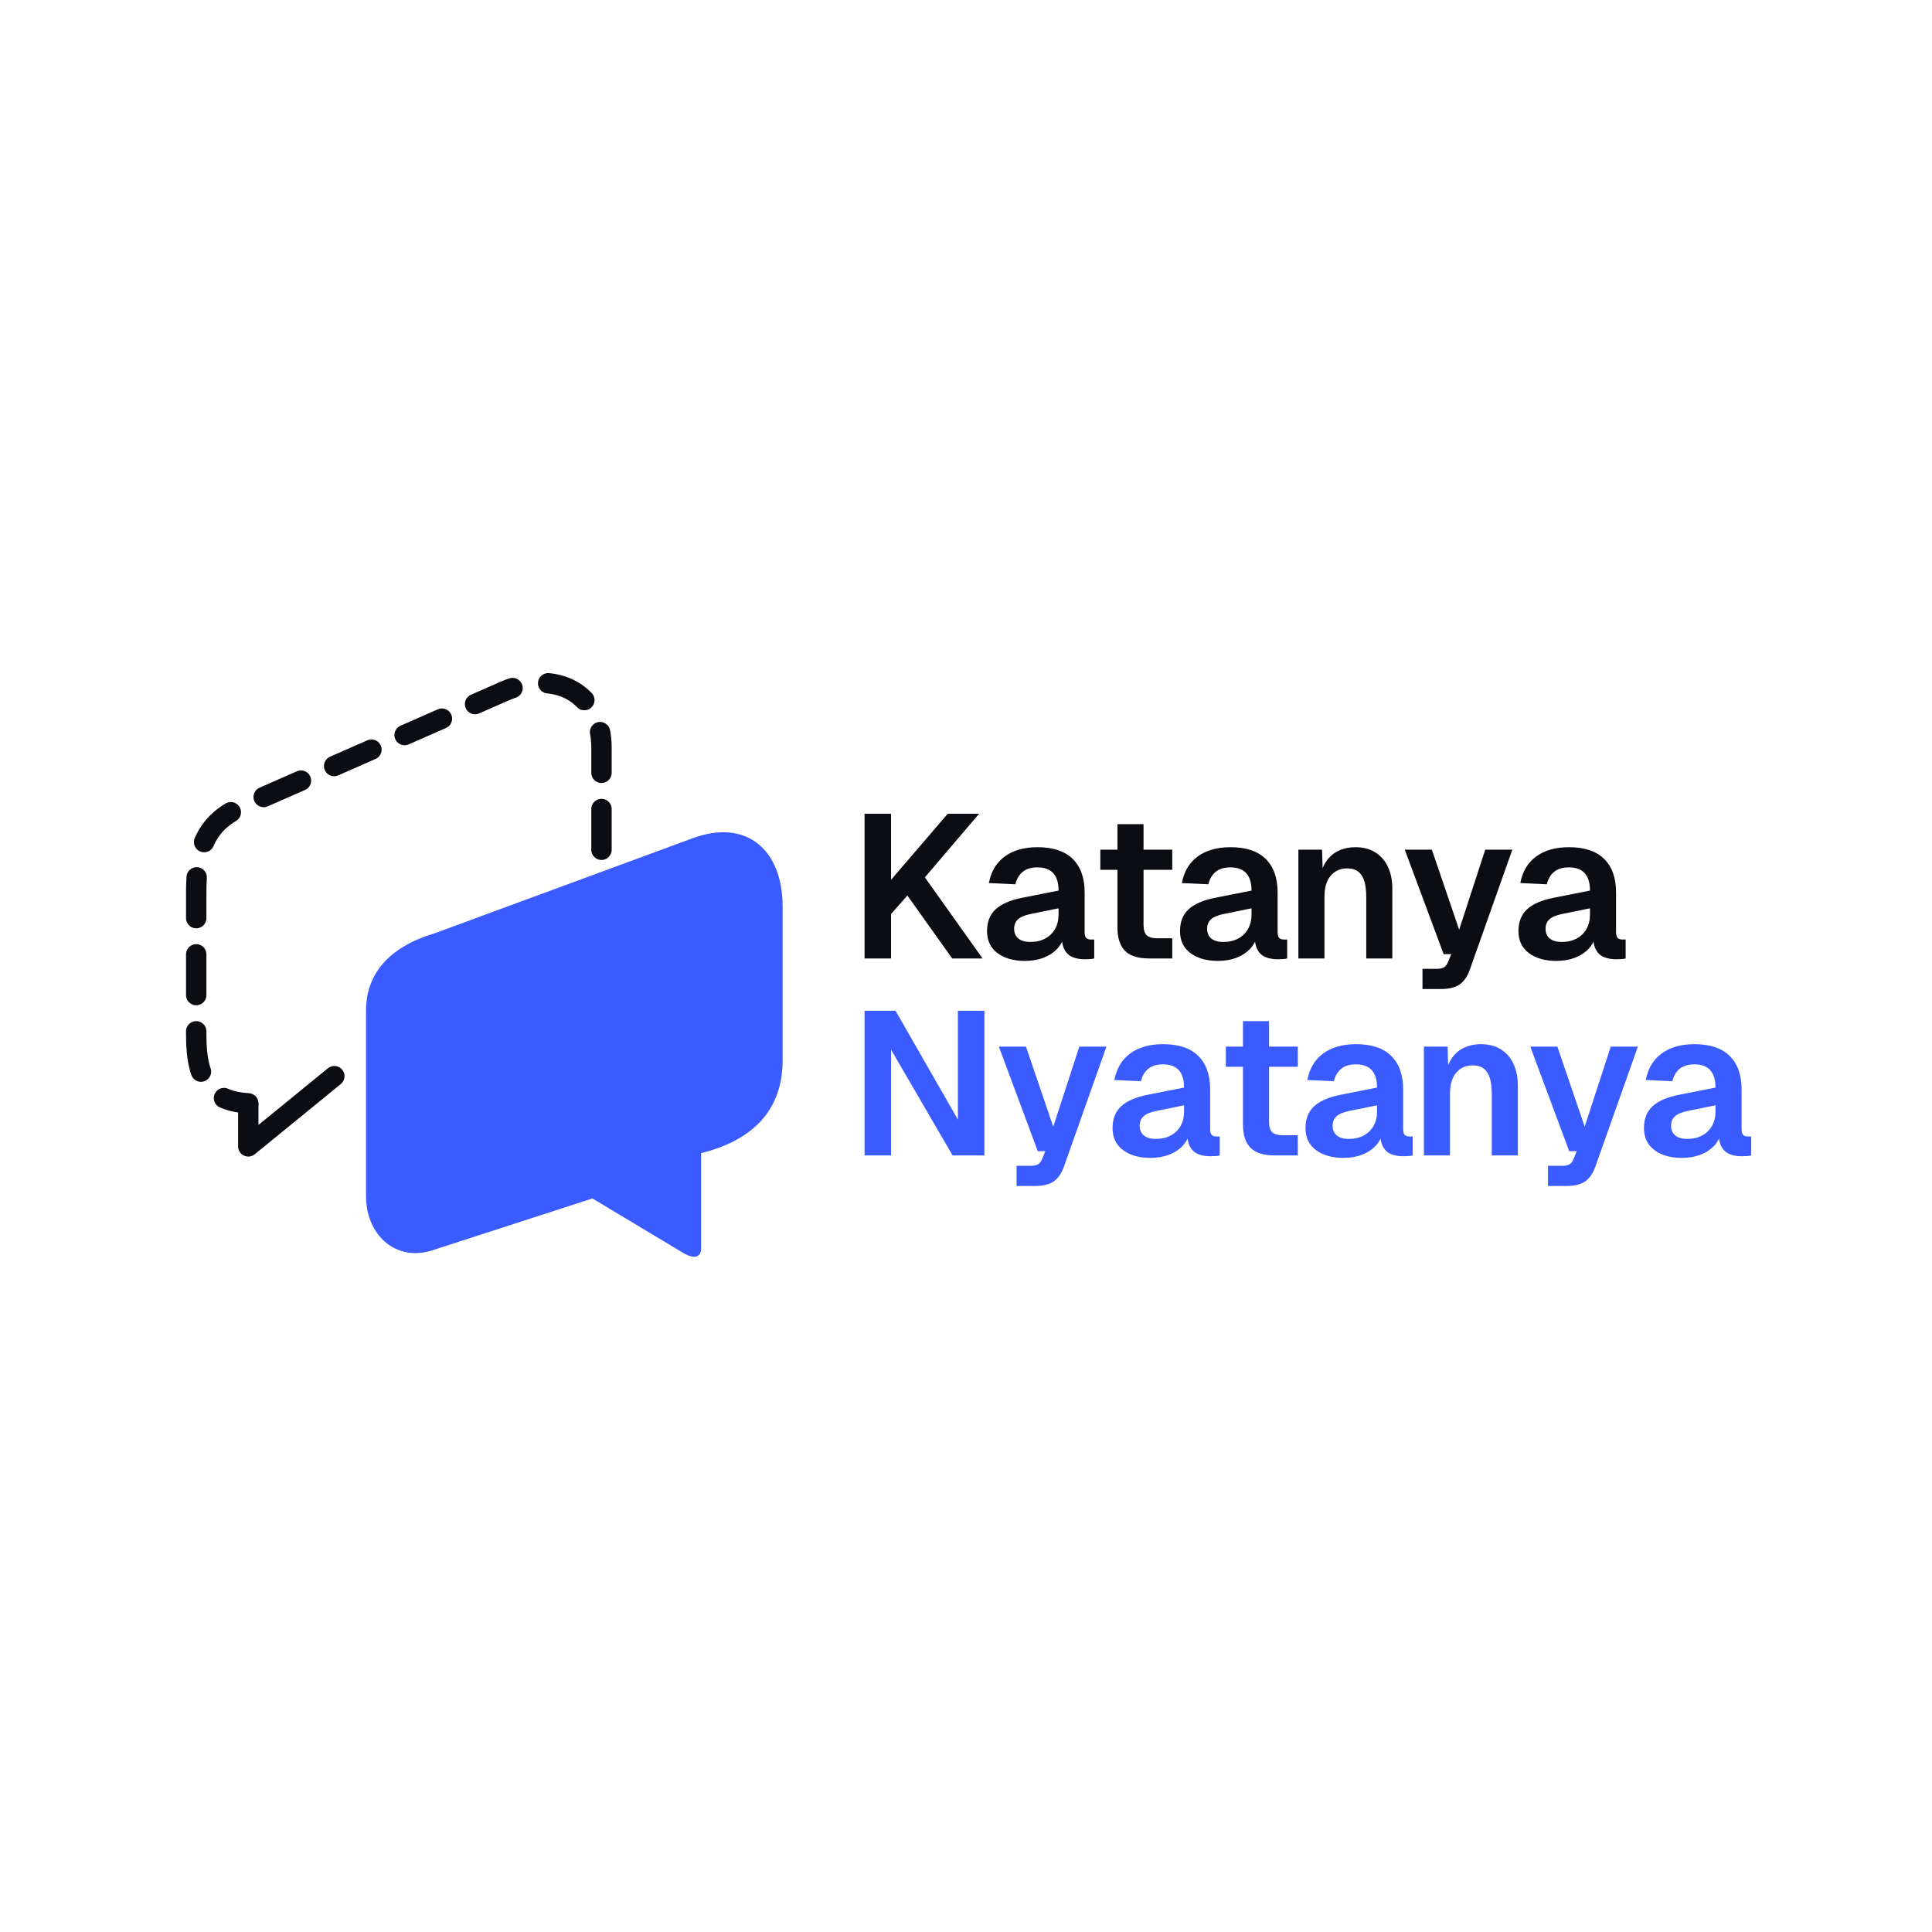
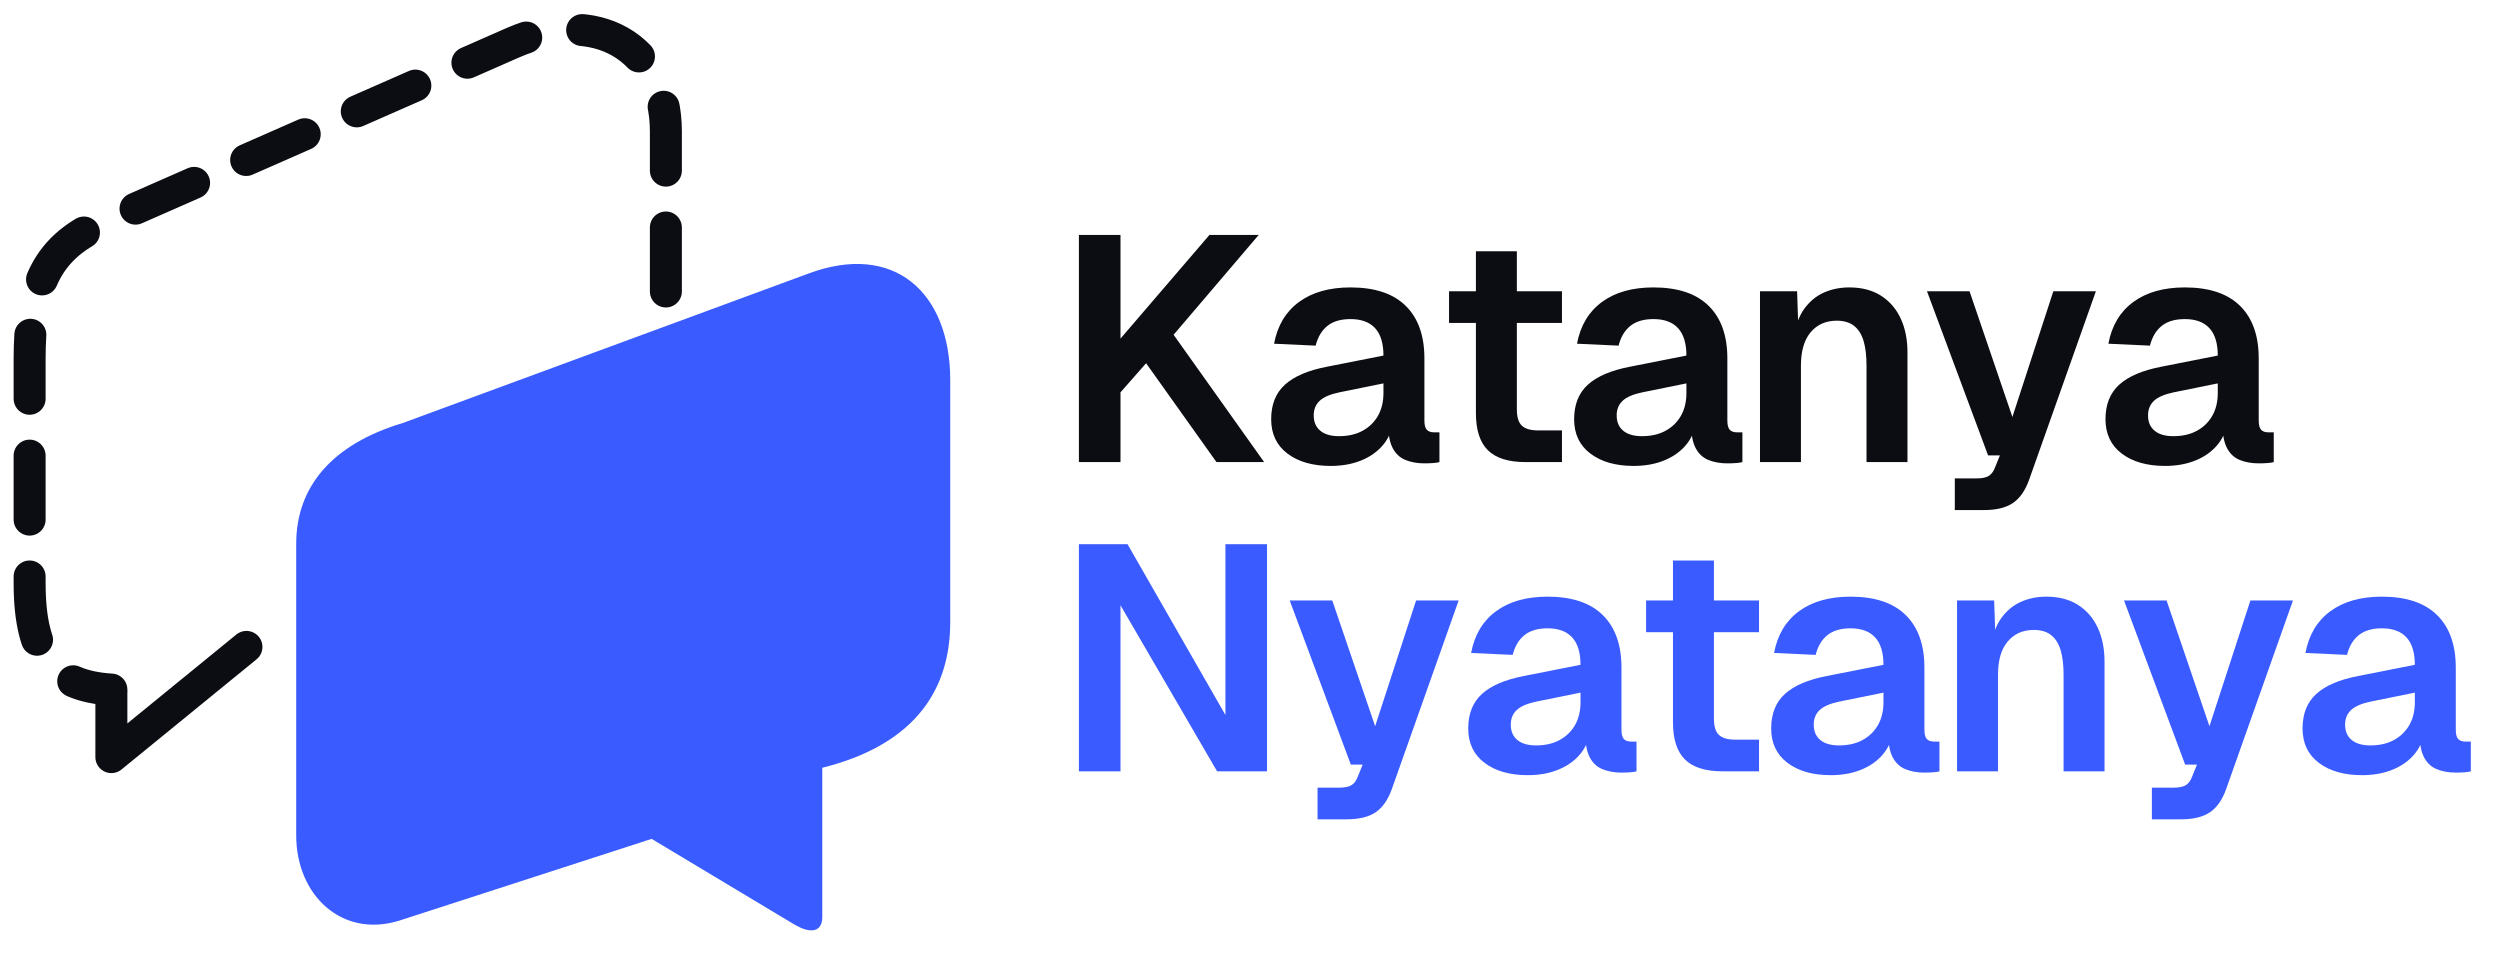
- <svg xmlns="http://www.w3.org/2000/svg" width="1024" height="1024" viewBox="0 0 1024 1024" role="img" aria-labelledby="logo-title logo-desc">
+ <svg xmlns="http://www.w3.org/2000/svg" width="844" height="324" viewBox="94 352 844 324" role="img" aria-labelledby="logo-title logo-desc">
  <g id="logo" transform="translate(98 358) scale(1.2)">
    <g id="claim-bubble" fill="none" stroke="#0B0D12" stroke-width="9" stroke-linecap="round" stroke-linejoin="round">
      <path d="M184 77V32C184 8 164 -3 141 7L25 58C9 65 5 77 5 96V159C5 180 12 188 28 189" stroke-dasharray="18 16" />
      <path d="M28 190V208L66 177" />
    </g>
    <path id="reality-bubble" fill="#3A5BFF" d="M110 114L224 72C248 63 264 77 264 102V170C264 191 252 205 228 211V253C228 257 225 258 220 255L180 231L109 254C93 259 80 247 80 230V148C80 132 90 120 110 114Z" />
    <path id="katanya" fill="#0B0D12" d="M300.2 125.0V61.1H311.9V90.26L336.92 61.1H350.78L326.84 89.18L352.31 125.0H338.9L319.1 97.19L311.9 105.38V125.0ZM371.03 126.08Q363.47 126.08 358.88 122.615Q354.29 119.15 354.29 112.94Q354.29 106.73 358.16 103.22Q362.03 99.71 369.95 98.18L385.88 95.03Q385.88 89.9 383.54 87.335Q381.2 84.77 376.61 84.77Q372.47 84.77 370.085 86.705Q367.7 88.64 366.8 92.24L355.1 91.7Q356.54 84.05 362.12 79.955Q367.7 75.86 376.61 75.86Q386.87 75.86 392.135 81.035Q397.4 86.21 397.4 95.84V113.3Q397.4 115.19 398.075 115.91Q398.75 116.63 400.1 116.63H401.63V125.0Q401.09 125.18 399.875 125.27Q398.66 125.36 397.4 125.36Q394.43 125.36 392.09 124.415Q389.75 123.47 388.49 121.085Q387.23 118.7 387.23 114.56L388.22 115.28Q387.5 118.43 385.115 120.905Q382.73 123.38 379.13 124.73Q375.53 126.08 371.03 126.08ZM373.37 117.71Q377.24 117.71 380.03 116.18Q382.82 114.65 384.35 111.95Q385.88 109.25 385.88 105.56V102.86L373.46 105.38Q369.59 106.19 367.925 107.765Q366.26 109.34 366.26 111.86Q366.26 114.65 368.105 116.18Q369.95 117.71 373.37 117.71ZM425.84 125.0Q418.64 125.0 415.265 121.67Q411.89 118.34 411.89 111.23V65.69H423.41V110.15Q423.41 113.48 424.85 114.785Q426.29 116.09 429.35 116.09H436.1V125.0ZM404.33 85.85V76.94H436.1V85.85ZM456.26 126.08Q448.7 126.08 444.11 122.615Q439.52 119.15 439.52 112.94Q439.52 106.73 443.39 103.22Q447.26 99.71 455.18 98.18L471.11 95.03Q471.11 89.9 468.77 87.335Q466.43 84.77 461.84 84.77Q457.7 84.77 455.315 86.705Q452.93 88.64 452.03 92.24L440.33 91.7Q441.77 84.05 447.35 79.955Q452.93 75.86 461.84 75.86Q472.1 75.86 477.365 81.035Q482.63 86.21 482.63 95.84V113.3Q482.63 115.19 483.305 115.91Q483.98 116.63 485.33 116.63H486.86V125.0Q486.32 125.18 485.105 125.27Q483.89 125.36 482.63 125.36Q479.66 125.36 477.32 124.415Q474.98 123.47 473.72 121.085Q472.46 118.7 472.46 114.56L473.45 115.28Q472.73 118.43 470.345 120.905Q467.96 123.38 464.36 124.73Q460.76 126.08 456.26 126.08ZM458.6 117.71Q462.47 117.71 465.26 116.18Q468.05 114.65 469.58 111.95Q471.11 109.25 471.11 105.56V102.86L458.69 105.38Q454.82 106.19 453.155 107.765Q451.49 109.34 451.49 111.86Q451.49 114.65 453.335 116.18Q455.18 117.71 458.6 117.71ZM491.81 125.0V76.94H502.25L502.7 90.44L501.35 89.9Q502.07 84.86 504.32 81.8Q506.57 78.74 509.81 77.3Q513.05 75.86 516.92 75.86Q522.23 75.86 525.875 78.2Q529.52 80.54 531.41 84.635Q533.3 88.73 533.3 94.13V125.0H521.78V97.82Q521.78 93.77 520.97 90.98Q520.16 88.19 518.315 86.705Q516.47 85.22 513.41 85.22Q508.82 85.22 506.075 88.46Q503.33 91.7 503.33 97.82V125.0ZM546.62 138.5V129.59H552.74Q555.08 129.59 556.205 128.87Q557.33 128.15 557.96 126.44L559.31 123.11H555.98L538.79 76.94H550.76L562.82 112.31L574.34 76.94H586.31L567.5 130.04Q565.88 134.54 562.955 136.52Q560.03 138.5 554.81 138.5ZM605.75 126.08Q598.19 126.08 593.6 122.615Q589.01 119.15 589.01 112.94Q589.01 106.73 592.88 103.22Q596.75 99.71 604.67 98.18L620.6 95.03Q620.6 89.9 618.26 87.335Q615.92 84.77 611.33 84.77Q607.19 84.77 604.805 86.705Q602.42 88.64 601.52 92.24L589.82 91.7Q591.26 84.05 596.84 79.955Q602.42 75.86 611.33 75.86Q621.59 75.86 626.855 81.035Q632.12 86.21 632.12 95.84V113.3Q632.12 115.19 632.795 115.91Q633.47 116.63 634.82 116.63H636.35V125.0Q635.81 125.18 634.595 125.27Q633.38 125.36 632.12 125.36Q629.15 125.36 626.81 124.415Q624.47 123.47 623.21 121.085Q621.95 118.7 621.95 114.56L622.94 115.28Q622.22 118.43 619.835 120.905Q617.45 123.38 613.85 124.73Q610.25 126.08 605.75 126.08ZM608.09 117.71Q611.96 117.71 614.75 116.18Q617.54 114.65 619.07 111.95Q620.6 109.25 620.6 105.56V102.86L608.18 105.38Q604.31 106.19 602.645 107.765Q600.98 109.34 600.98 111.86Q600.98 114.65 602.825 116.18Q604.67 117.71 608.09 117.71Z" />
    <path id="nyatanya" fill="#3A5BFF" d="M300.2 212.0V148.1H313.88L341.42 196.16V148.1H353.12V212.0H339.08L311.9 165.29V212.0ZM367.34 225.5V216.59H373.46Q375.8 216.59 376.925 215.87Q378.05 215.15 378.68 213.44L380.03 210.11H376.7L359.51 163.94H371.48L383.54 199.31L395.06 163.94H407.03L388.22 217.04Q386.6 221.54 383.675 223.52Q380.75 225.5 375.53 225.5ZM426.47 213.08Q418.91 213.08 414.32 209.615Q409.73 206.15 409.73 199.94Q409.73 193.73 413.6 190.22Q417.47 186.71 425.39 185.18L441.32 182.03Q441.32 176.9 438.98 174.335Q436.64 171.77 432.05 171.77Q427.91 171.77 425.525 173.705Q423.14 175.64 422.24 179.24L410.54 178.7Q411.98 171.05 417.56 166.955Q423.14 162.86 432.05 162.86Q442.31 162.86 447.575 168.035Q452.84 173.21 452.84 182.84V200.3Q452.84 202.19 453.515 202.91Q454.19 203.63 455.54 203.63H457.07V212.0Q456.53 212.18 455.315 212.27Q454.1 212.36 452.84 212.36Q449.87 212.36 447.53 211.415Q445.19 210.47 443.93 208.085Q442.67 205.7 442.67 201.56L443.66 202.28Q442.94 205.43 440.555 207.905Q438.17 210.38 434.57 211.73Q430.97 213.08 426.47 213.08ZM428.81 204.71Q432.68 204.71 435.47 203.18Q438.26 201.65 439.79 198.95Q441.32 196.25 441.32 192.56V189.86L428.9 192.38Q425.03 193.19 423.365 194.765Q421.7 196.34 421.7 198.86Q421.7 201.65 423.545 203.18Q425.39 204.71 428.81 204.71ZM481.28 212.0Q474.08 212.0 470.705 208.67Q467.33 205.34 467.33 198.23V152.69H478.85V197.15Q478.85 200.48 480.29 201.785Q481.73 203.09 484.79 203.09H491.54V212.0ZM459.77 172.85V163.94H491.54V172.85ZM511.7 213.08Q504.14 213.08 499.55 209.615Q494.96 206.15 494.96 199.94Q494.96 193.73 498.83 190.22Q502.7 186.71 510.62 185.18L526.55 182.03Q526.55 176.9 524.21 174.335Q521.87 171.77 517.28 171.77Q513.14 171.77 510.755 173.705Q508.37 175.64 507.47 179.24L495.77 178.7Q497.21 171.05 502.79 166.955Q508.37 162.86 517.28 162.86Q527.54 162.86 532.805 168.035Q538.07 173.21 538.07 182.84V200.3Q538.07 202.19 538.745 202.91Q539.42 203.63 540.77 203.63H542.3V212.0Q541.76 212.18 540.545 212.27Q539.33 212.36 538.07 212.36Q535.1 212.36 532.76 211.415Q530.42 210.47 529.16 208.085Q527.9 205.7 527.9 201.56L528.89 202.28Q528.17 205.43 525.785 207.905Q523.4 210.38 519.8 211.73Q516.2 213.08 511.7 213.08ZM514.04 204.71Q517.91 204.71 520.7 203.18Q523.49 201.65 525.02 198.95Q526.55 196.25 526.55 192.56V189.86L514.13 192.38Q510.26 193.19 508.595 194.765Q506.93 196.34 506.93 198.86Q506.93 201.65 508.775 203.18Q510.62 204.71 514.04 204.71ZM547.25 212.0V163.94H557.69L558.14 177.44L556.79 176.9Q557.51 171.86 559.76 168.8Q562.01 165.74 565.25 164.3Q568.49 162.86 572.36 162.86Q577.67 162.86 581.315 165.2Q584.96 167.54 586.85 171.635Q588.74 175.73 588.74 181.13V212.0H577.22V184.82Q577.22 180.77 576.41 177.98Q575.6 175.19 573.755 173.705Q571.91 172.22 568.85 172.22Q564.26 172.22 561.515 175.46Q558.77 178.7 558.77 184.82V212.0ZM602.06 225.5V216.59H608.18Q610.52 216.59 611.645 215.87Q612.77 215.15 613.4 213.44L614.75 210.11H611.42L594.23 163.94H606.2L618.26 199.31L629.78 163.94H641.75L622.94 217.04Q621.32 221.54 618.395 223.52Q615.47 225.5 610.25 225.5ZM661.19 213.08Q653.63 213.08 649.04 209.615Q644.45 206.15 644.45 199.94Q644.45 193.73 648.32 190.22Q652.19 186.71 660.11 185.18L676.04 182.03Q676.04 176.9 673.7 174.335Q671.36 171.77 666.77 171.77Q662.63 171.77 660.245 173.705Q657.86 175.64 656.96 179.24L645.26 178.7Q646.7 171.05 652.28 166.955Q657.86 162.86 666.77 162.86Q677.03 162.86 682.295 168.035Q687.56 173.21 687.56 182.84V200.3Q687.56 202.19 688.235 202.91Q688.91 203.63 690.26 203.63H691.79V212.0Q691.25 212.18 690.035 212.27Q688.82 212.36 687.56 212.36Q684.59 212.36 682.25 211.415Q679.91 210.47 678.65 208.085Q677.39 205.7 677.39 201.56L678.38 202.28Q677.66 205.43 675.275 207.905Q672.89 210.38 669.29 211.73Q665.69 213.08 661.19 213.08ZM663.53 204.71Q667.4 204.71 670.19 203.18Q672.98 201.65 674.51 198.95Q676.04 196.25 676.04 192.56V189.86L663.62 192.38Q659.75 193.19 658.085 194.765Q656.42 196.34 656.42 198.86Q656.42 201.65 658.265 203.18Q660.11 204.71 663.53 204.71Z" />
  </g>
</svg>
